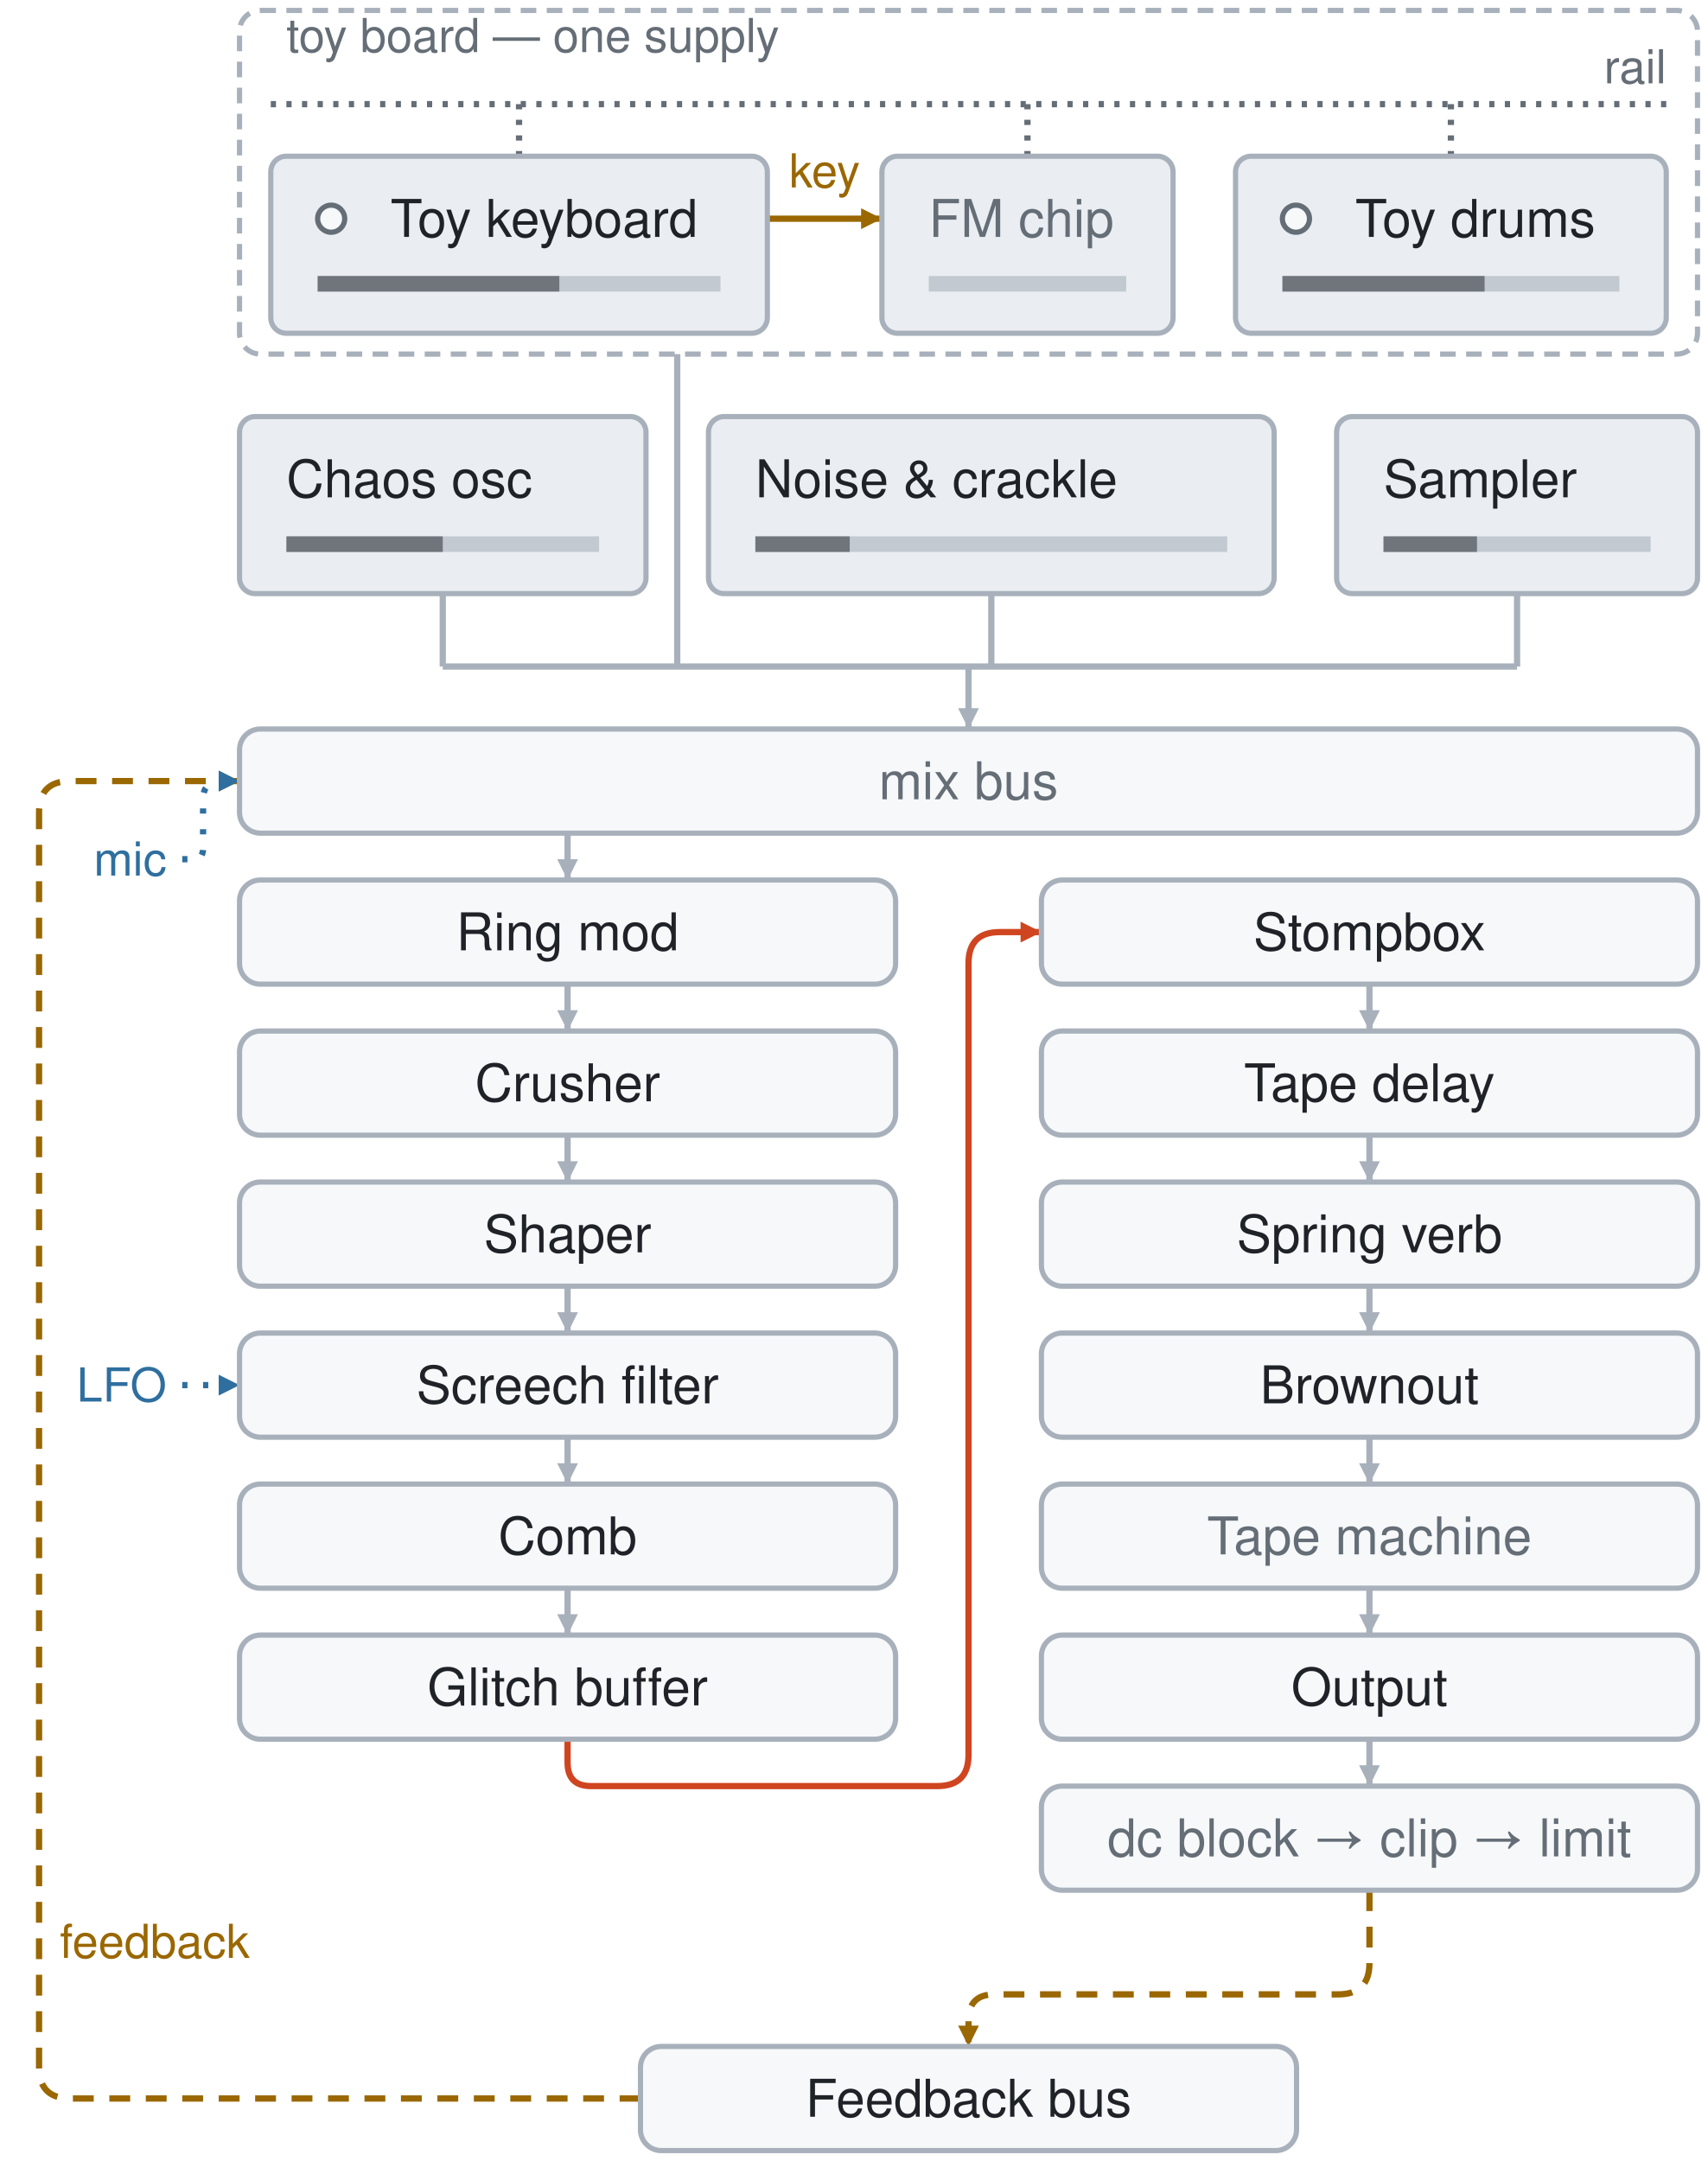
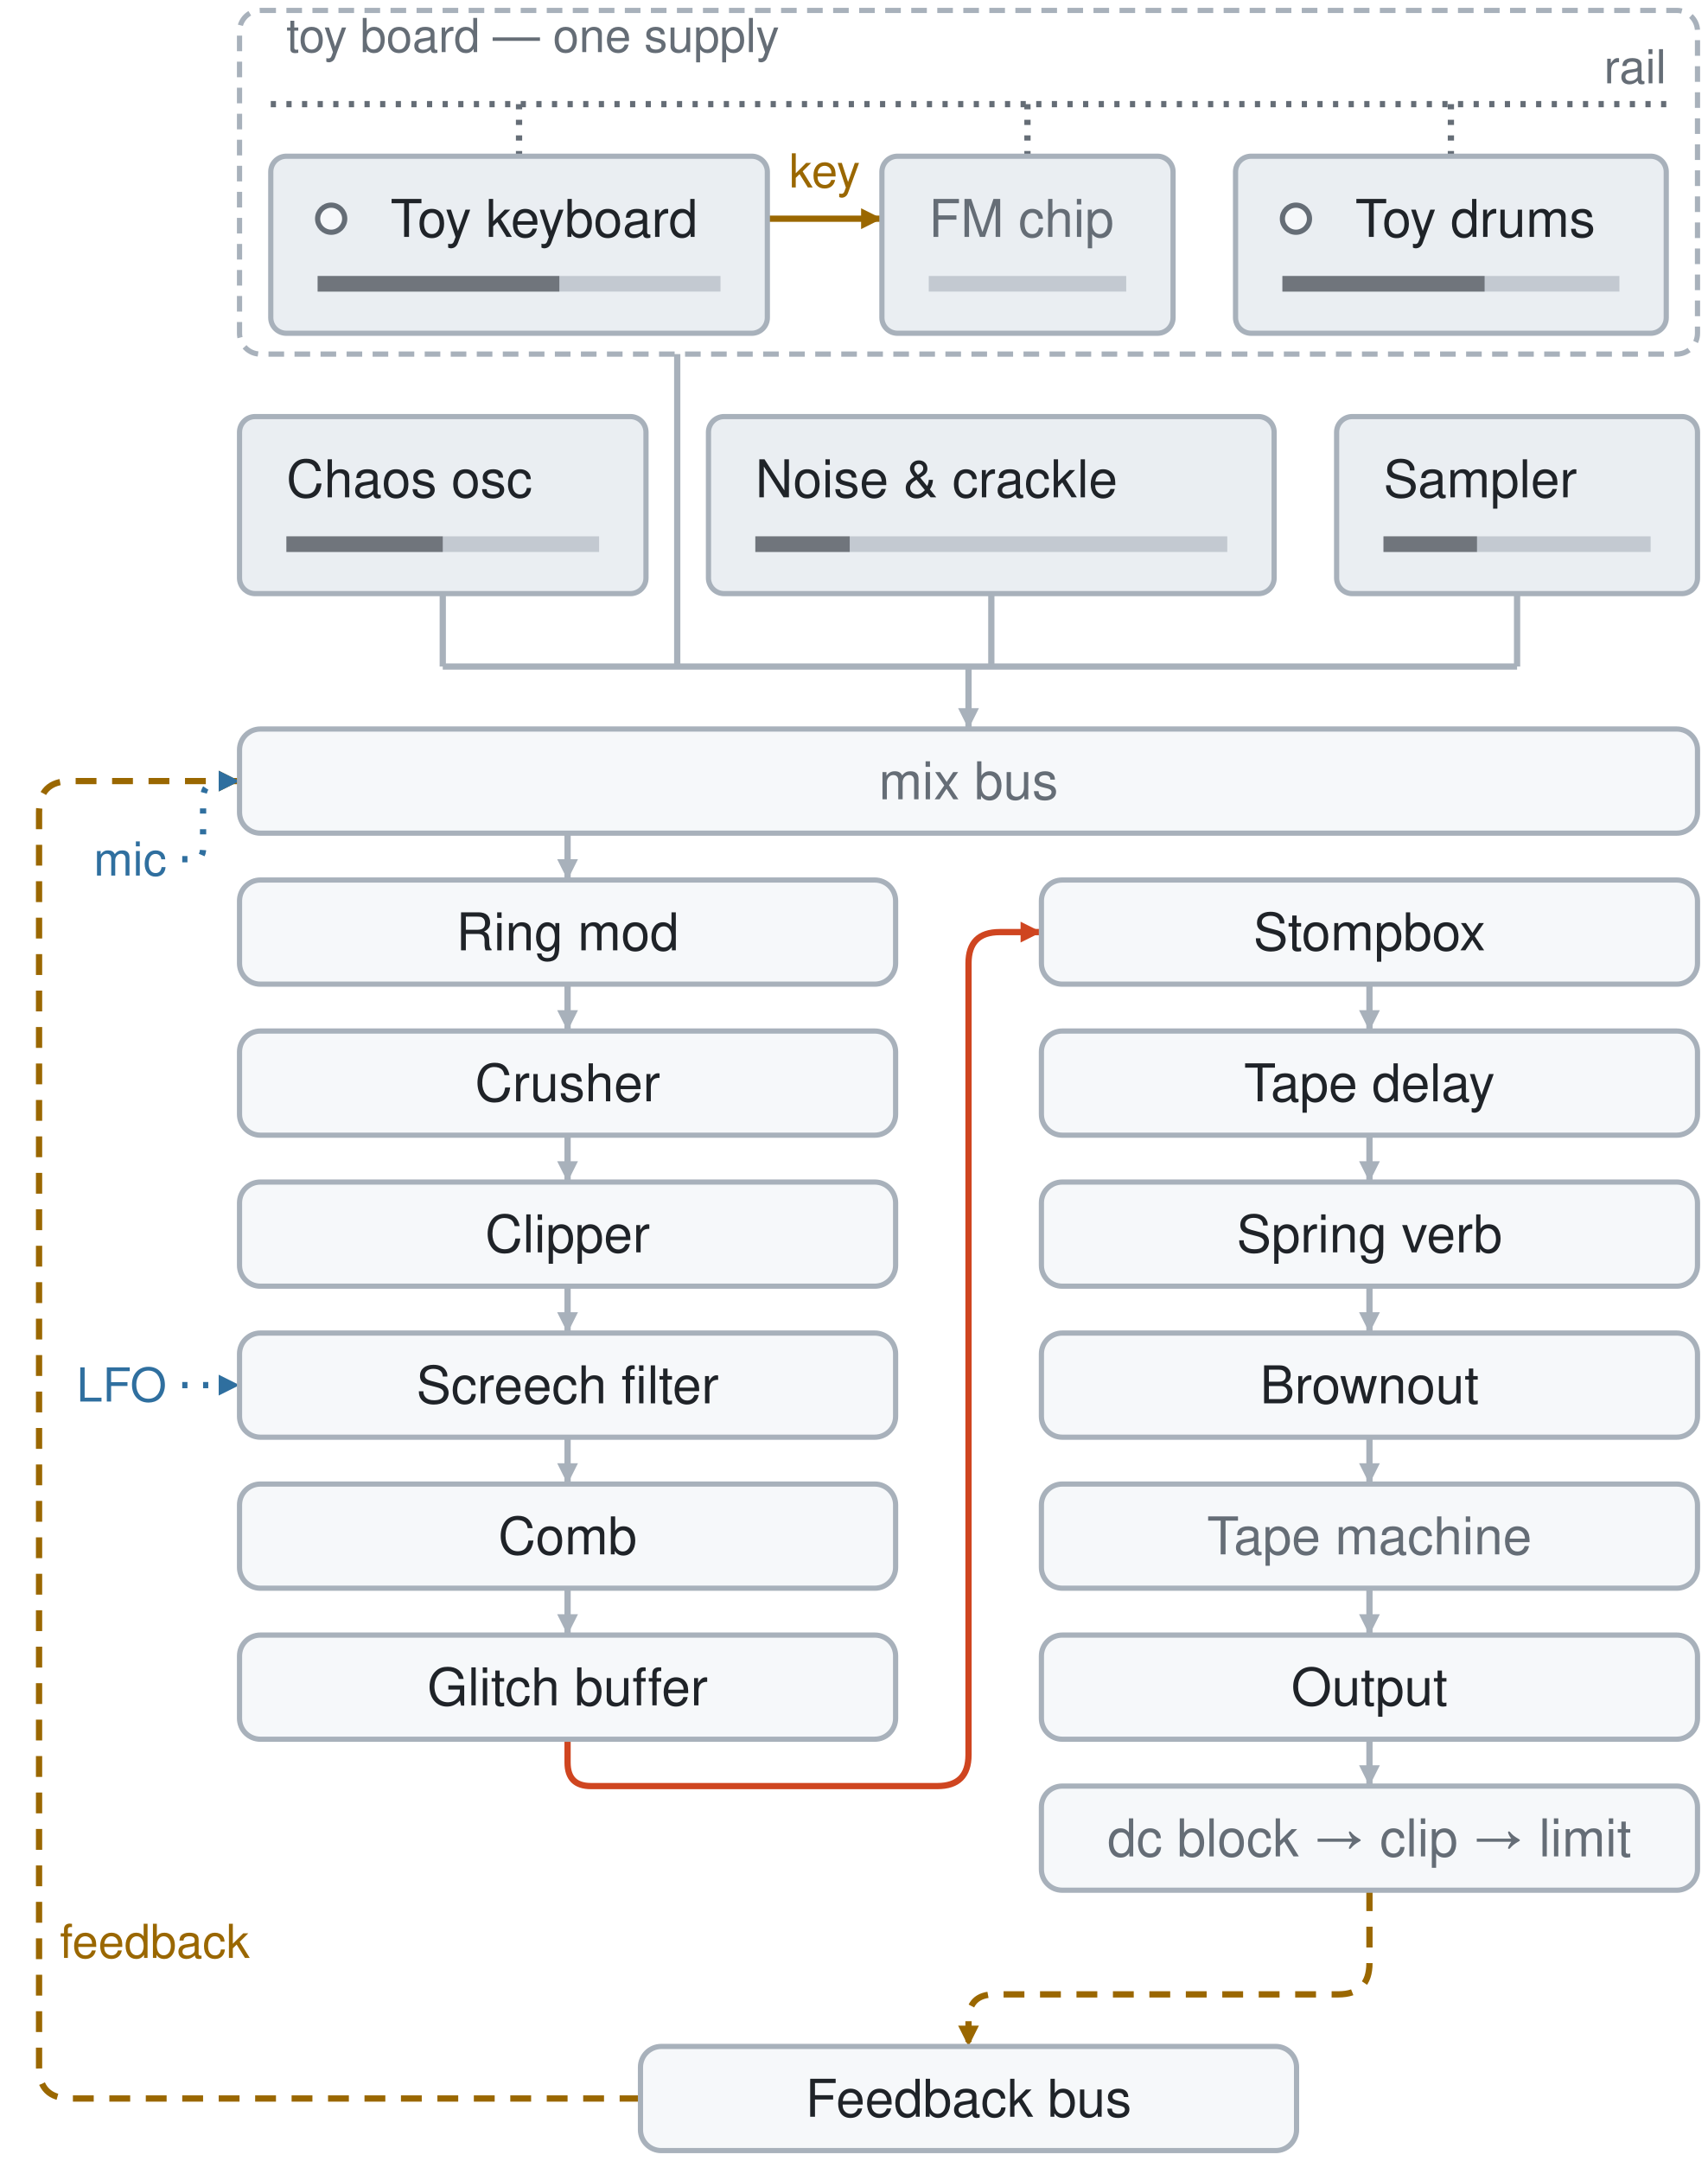
<svg xmlns="http://www.w3.org/2000/svg" viewBox="0 0 328 415" width="328" height="415" font-family="Helvetica, Arial, sans-serif">
  <g class="wire">
    <path class="line" d="M 52 20 L 320 20" fill="none" stroke="#656d76" stroke-width="1.2" stroke-dasharray="1 2" />
    <path class="head" d="" fill="#656d76" />
    <text x="320" y="16" fill="#656d76" font-size="9" text-anchor="end">rail</text>
  </g>
  <g class="wire">
    <path class="line" d="M 99.68 20 L 99.68 30" fill="none" stroke="#656d76" stroke-width="1.2" stroke-dasharray="1 2" />
    <path class="head" d="" fill="#656d76" />
  </g>
  <g class="wire">
    <path class="line" d="M 197.32 20 L 197.32 30" fill="none" stroke="#656d76" stroke-width="1.2" stroke-dasharray="1 2" />
    <path class="head" d="" fill="#656d76" />
  </g>
  <g class="wire">
    <path class="line" d="M 278.64 20 L 278.64 30" fill="none" stroke="#656d76" stroke-width="1.2" stroke-dasharray="1 2" />
    <path class="head" d="" fill="#656d76" />
  </g>
  <g class="wire">
    <path class="line" d="M 147.37 42 L 169.37 42" fill="none" stroke="#9a6700" stroke-width="1.2" />
    <path class="head" d="M 169.37 42 L 165.37 44 L 165.37 40 Z" fill="#9a6700" />
    <text x="158.367" y="36" fill="#9a6700" font-size="9" text-anchor="middle">key</text>
  </g>
  <g class="wire">
    <path class="line" d="M 130.06 68 L 130.06 128" fill="none" stroke="#a8b1bb" stroke-width="1.2" />
    <path class="head" d="" fill="#a8b1bb" />
  </g>
  <g class="wire">
    <path class="line" d="M 85.03 114 L 85.03 128" fill="none" stroke="#a8b1bb" stroke-width="1.2" />
    <path class="head" d="" fill="#a8b1bb" />
  </g>
  <g class="wire">
    <path class="line" d="M 190.38 114 L 190.38 128" fill="none" stroke="#a8b1bb" stroke-width="1.2" />
    <path class="head" d="" fill="#a8b1bb" />
  </g>
  <g class="wire">
    <path class="line" d="M 291.35 114 L 291.35 128" fill="none" stroke="#a8b1bb" stroke-width="1.2" />
    <path class="head" d="" fill="#a8b1bb" />
  </g>
  <g class="wire">
    <path class="line" d="M 85.03 128 L 291.35 128" fill="none" stroke="#a8b1bb" stroke-width="1.2" />
    <path class="head" d="" fill="#a8b1bb" />
  </g>
  <g class="wire">
    <path class="line" d="M 186 128 L 186 140" fill="none" stroke="#a8b1bb" stroke-width="1.2" />
    <path class="head" d="M 186 140 L 184 136 L 188 136 Z" fill="#a8b1bb" />
  </g>
  <g class="wire">
    <path class="line" d="M 109 160 L 109 169" fill="none" stroke="#a8b1bb" stroke-width="1.2" />
    <path class="head" d="M 109 169 L 107 165 L 111 165 Z" fill="#a8b1bb" />
  </g>
  <g class="wire">
    <path class="line" d="M 109 189 L 109 198" fill="none" stroke="#a8b1bb" stroke-width="1.2" />
    <path class="head" d="M 109 198 L 107 194 L 111 194 Z" fill="#a8b1bb" />
  </g>
  <g class="wire">
    <path class="line" d="M 109 218 L 109 227" fill="none" stroke="#a8b1bb" stroke-width="1.2" />
    <path class="head" d="M 109 227 L 107 223 L 111 223 Z" fill="#a8b1bb" />
  </g>
  <g class="wire">
    <path class="line" d="M 109 247 L 109 256" fill="none" stroke="#a8b1bb" stroke-width="1.2" />
    <path class="head" d="M 109 256 L 107 252 L 111 252 Z" fill="#a8b1bb" />
  </g>
  <g class="wire">
    <path class="line" d="M 109 276 L 109 285" fill="none" stroke="#a8b1bb" stroke-width="1.2" />
    <path class="head" d="M 109 285 L 107 281 L 111 281 Z" fill="#a8b1bb" />
  </g>
  <g class="wire">
    <path class="line" d="M 109 305 L 109 314" fill="none" stroke="#a8b1bb" stroke-width="1.2" />
    <path class="head" d="M 109 314 L 107 310 L 111 310 Z" fill="#a8b1bb" />
  </g>
  <g class="wire">
    <path class="line" d="M 263 189 L 263 198" fill="none" stroke="#a8b1bb" stroke-width="1.2" />
    <path class="head" d="M 263 198 L 261 194 L 265 194 Z" fill="#a8b1bb" />
  </g>
  <g class="wire">
    <path class="line" d="M 263 218 L 263 227" fill="none" stroke="#a8b1bb" stroke-width="1.2" />
    <path class="head" d="M 263 227 L 261 223 L 265 223 Z" fill="#a8b1bb" />
  </g>
  <g class="wire">
    <path class="line" d="M 263 247 L 263 256" fill="none" stroke="#a8b1bb" stroke-width="1.2" />
    <path class="head" d="M 263 256 L 261 252 L 265 252 Z" fill="#a8b1bb" />
  </g>
  <g class="wire">
    <path class="line" d="M 263 276 L 263 285" fill="none" stroke="#a8b1bb" stroke-width="1.2" />
    <path class="head" d="M 263 285 L 261 281 L 265 281 Z" fill="#a8b1bb" />
  </g>
  <g class="wire">
    <path class="line" d="M 263 305 L 263 314" fill="none" stroke="#a8b1bb" stroke-width="1.2" />
    <path class="head" d="M 263 314 L 261 310 L 265 310 Z" fill="#a8b1bb" />
  </g>
  <g class="wire">
    <path class="line" d="M 263 334 L 263 343" fill="none" stroke="#a8b1bb" stroke-width="1.2" />
    <path class="head" d="M 263 343 L 261 339 L 265 339 Z" fill="#a8b1bb" />
  </g>
  <g class="wire">
    <path class="line" d="M 109 334 L 109 338.5 Q 109 343 113.5 343 L 180 343 Q 186 343 186 337 L 186 185 Q 186 179 192 179 L 200 179" fill="none" stroke="#cf4520" stroke-width="1.2" />
    <path class="head" d="M 200 179 L 196 181 L 196 177 Z" fill="#cf4520" />
  </g>
  <g class="wire">
    <path class="line" d="M 263 363 L 263 377 Q 263 383 257 383 L 191 383 Q 186 383 186 388 L 186 393" fill="none" stroke="#9a6700" stroke-width="1.2" stroke-dasharray="4 3" />
    <path class="head" d="M 186 393 L 184 389 L 188 389 Z" fill="#9a6700" />
  </g>
  <g class="wire">
    <path class="line" d="M 123 403 L 13.5 403 Q 7.5 403 7.5 397 L 7.5 156 Q 7.5 150 13.5 150 L 46 150" fill="none" stroke="#9a6700" stroke-width="1.2" stroke-dasharray="4 3" />
    <path class="head" d="M 46 150 L 42 152 L 42 148 Z" fill="#9a6700" />
    <text x="11.5" y="376" fill="#9a6700" font-size="9" text-anchor="start">feedback</text>
  </g>
  <g class="wire">
    <path class="line" d="M 35 165 L 37 165 Q 39 165 39 163 L 39 153.5 Q 39 150 42.5 150 L 46 150" fill="none" stroke="#2f6f9f" stroke-width="1.2" stroke-dasharray="1 3" />
    <path class="head" d="M 46 150 L 42 152 L 42 148 Z" fill="#2f6f9f" />
  </g>
  <g class="wire">
    <path class="line" d="M 35 266 L 46 266" fill="none" stroke="#2f6f9f" stroke-width="1.2" stroke-dasharray="1 3" />
    <path class="head" d="M 46 266 L 42 268 L 42 264 Z" fill="#2f6f9f" />
  </g>
  <g class="node">
    <rect x="46" y="2" width="280" height="66" rx="4" fill="none" stroke="#a8b1bb" stroke-dasharray="3 2" />
    <text x="55" y="10" fill="#656d76" font-size="9" text-anchor="start">toy board — one supply</text>
  </g>
  <g class="node">
    <rect class="box" x="52" y="30" width="95.367" height="34" rx="3" fill="#eaeef2" stroke="#a8b1bb" stroke-width="1" />
    <circle cx="63.6" cy="42" r="2.6" fill="#f6f8fa" stroke="#656d76" />
    <text x="75" y="45.5" fill="#1f2328" font-size="10" text-anchor="start">Toy keyboard</text>
    <rect x="61" y="53" width="77.367" height="3" fill="#a8b1bb" fill-opacity="0.6" />
    <rect x="61" y="53" width="46.42" height="3" fill="#1f2328" fill-opacity="0.5" />
  </g>
  <g class="node">
    <rect class="box" x="169.367" y="30" width="55.915" height="34" rx="3" fill="#eaeef2" stroke="#a8b1bb" stroke-width="1" />
    <text x="178.367" y="45.5" fill="#656d76" font-size="10" text-anchor="start">FM chip</text>
    <rect x="178.367" y="53" width="37.915" height="3" fill="#a8b1bb" fill-opacity="0.6" />
  </g>
  <g class="node">
    <rect class="box" x="237.282" y="30" width="82.718" height="34" rx="3" fill="#eaeef2" stroke="#a8b1bb" stroke-width="1" />
    <circle cx="248.882" cy="42" r="2.6" fill="#f6f8fa" stroke="#656d76" />
    <text x="260.282" y="45.5" fill="#1f2328" font-size="10" text-anchor="start">Toy drums</text>
    <rect x="246.282" y="53" width="64.718" height="3" fill="#a8b1bb" fill-opacity="0.6" />
    <rect x="246.282" y="53" width="38.831" height="3" fill="#1f2328" fill-opacity="0.5" />
  </g>
  <g class="node">
    <rect class="box" x="46" y="80" width="78.059" height="34" rx="3" fill="#eaeef2" stroke="#a8b1bb" stroke-width="1" />
    <text x="55" y="95.5" fill="#1f2328" font-size="10" text-anchor="start">Chaos osc</text>
    <rect x="55" y="103" width="60.059" height="3" fill="#a8b1bb" fill-opacity="0.6" />
    <rect x="55" y="103" width="30.03" height="3" fill="#1f2328" fill-opacity="0.5" />
  </g>
  <g class="node">
    <rect class="box" x="136.059" y="80" width="108.635" height="34" rx="3" fill="#eaeef2" stroke="#a8b1bb" stroke-width="1" />
    <text x="145.059" y="95.5" fill="#1f2328" font-size="10" text-anchor="start">Noise &amp; crackle</text>
    <rect x="145.059" y="103" width="90.635" height="3" fill="#a8b1bb" fill-opacity="0.6" />
    <rect x="145.059" y="103" width="18.127" height="3" fill="#1f2328" fill-opacity="0.5" />
  </g>
  <g class="node">
    <rect class="box" x="256.694" y="80" width="69.306" height="34" rx="3" fill="#eaeef2" stroke="#a8b1bb" stroke-width="1" />
    <text x="265.694" y="95.5" fill="#1f2328" font-size="10" text-anchor="start">Sampler</text>
    <rect x="265.694" y="103" width="51.306" height="3" fill="#a8b1bb" fill-opacity="0.6" />
    <rect x="265.694" y="103" width="17.957" height="3" fill="#1f2328" fill-opacity="0.5" />
  </g>
  <g class="node">
    <rect class="box" x="46" y="140" width="280" height="20" rx="4" fill="#f6f8fa" stroke="#a8b1bb" stroke-width="1" />
    <text x="186" y="153.5" fill="#656d76" font-size="10" text-anchor="middle">mix bus</text>
  </g>
  <g class="node">
    <rect class="box" x="46" y="169" width="126" height="20" rx="4" fill="#f6f8fa" stroke="#a8b1bb" stroke-width="1" />
    <text x="109" y="182.5" fill="#1f2328" font-size="10" text-anchor="middle">Ring mod</text>
  </g>
  <g class="node">
    <rect class="box" x="46" y="198" width="126" height="20" rx="4" fill="#f6f8fa" stroke="#a8b1bb" stroke-width="1" />
    <text x="109" y="211.5" fill="#1f2328" font-size="10" text-anchor="middle">Crusher</text>
  </g>
  <g class="node">
    <rect class="box" x="46" y="227" width="126" height="20" rx="4" fill="#f6f8fa" stroke="#a8b1bb" stroke-width="1" />
-     <text x="109" y="240.5" fill="#1f2328" font-size="10" text-anchor="middle">Shaper</text>
+     <text x="109" y="240.5" fill="#1f2328" font-size="10" text-anchor="middle">Clipper</text>
  </g>
  <g class="node">
    <rect class="box" x="46" y="256" width="126" height="20" rx="4" fill="#f6f8fa" stroke="#a8b1bb" stroke-width="1" />
    <text x="109" y="269.5" fill="#1f2328" font-size="10" text-anchor="middle">Screech filter</text>
  </g>
  <g class="node">
    <rect class="box" x="46" y="285" width="126" height="20" rx="4" fill="#f6f8fa" stroke="#a8b1bb" stroke-width="1" />
    <text x="109" y="298.5" fill="#1f2328" font-size="10" text-anchor="middle">Comb</text>
  </g>
  <g class="node">
    <rect class="box" x="46" y="314" width="126" height="20" rx="4" fill="#f6f8fa" stroke="#a8b1bb" stroke-width="1" />
    <text x="109" y="327.5" fill="#1f2328" font-size="10" text-anchor="middle">Glitch buffer</text>
  </g>
  <g class="node">
    <rect class="box" x="200" y="169" width="126" height="20" rx="4" fill="#f6f8fa" stroke="#a8b1bb" stroke-width="1" />
    <text x="263" y="182.5" fill="#1f2328" font-size="10" text-anchor="middle">Stompbox</text>
  </g>
  <g class="node">
    <rect class="box" x="200" y="198" width="126" height="20" rx="4" fill="#f6f8fa" stroke="#a8b1bb" stroke-width="1" />
    <text x="263" y="211.5" fill="#1f2328" font-size="10" text-anchor="middle">Tape delay</text>
  </g>
  <g class="node">
    <rect class="box" x="200" y="227" width="126" height="20" rx="4" fill="#f6f8fa" stroke="#a8b1bb" stroke-width="1" />
    <text x="263" y="240.5" fill="#1f2328" font-size="10" text-anchor="middle">Spring verb</text>
  </g>
  <g class="node">
    <rect class="box" x="200" y="256" width="126" height="20" rx="4" fill="#f6f8fa" stroke="#a8b1bb" stroke-width="1" />
    <text x="263" y="269.5" fill="#1f2328" font-size="10" text-anchor="middle">Brownout</text>
  </g>
  <g class="node">
    <rect class="box" x="200" y="285" width="126" height="20" rx="4" fill="#f6f8fa" stroke="#a8b1bb" stroke-width="1" />
    <text x="263" y="298.5" fill="#656d76" font-size="10" text-anchor="middle">Tape machine</text>
  </g>
  <g class="node">
    <rect class="box" x="200" y="314" width="126" height="20" rx="4" fill="#f6f8fa" stroke="#a8b1bb" stroke-width="1" />
    <text x="263" y="327.5" fill="#1f2328" font-size="10" text-anchor="middle">Output</text>
  </g>
  <g class="node">
    <rect class="box" x="200" y="343" width="126" height="20" rx="4" fill="#f6f8fa" stroke="#a8b1bb" stroke-width="1" />
    <text x="263" y="356.5" fill="#656d76" font-size="10" text-anchor="middle">dc block → clip → limit</text>
  </g>
  <g class="node">
    <rect class="box" x="123" y="393" width="126" height="20" rx="4" fill="#f6f8fa" stroke="#a8b1bb" stroke-width="1" />
    <text x="186" y="406.5" fill="#1f2328" font-size="10" text-anchor="middle">Feedback bus</text>
  </g>
  <g class="tap">
    <text x="32" y="168.15" fill="#2f6f9f" font-size="9" text-anchor="end">mic</text>
  </g>
  <g class="tap">
    <text x="32" y="269.15" fill="#2f6f9f" font-size="9" text-anchor="end">LFO</text>
  </g>
</svg>
